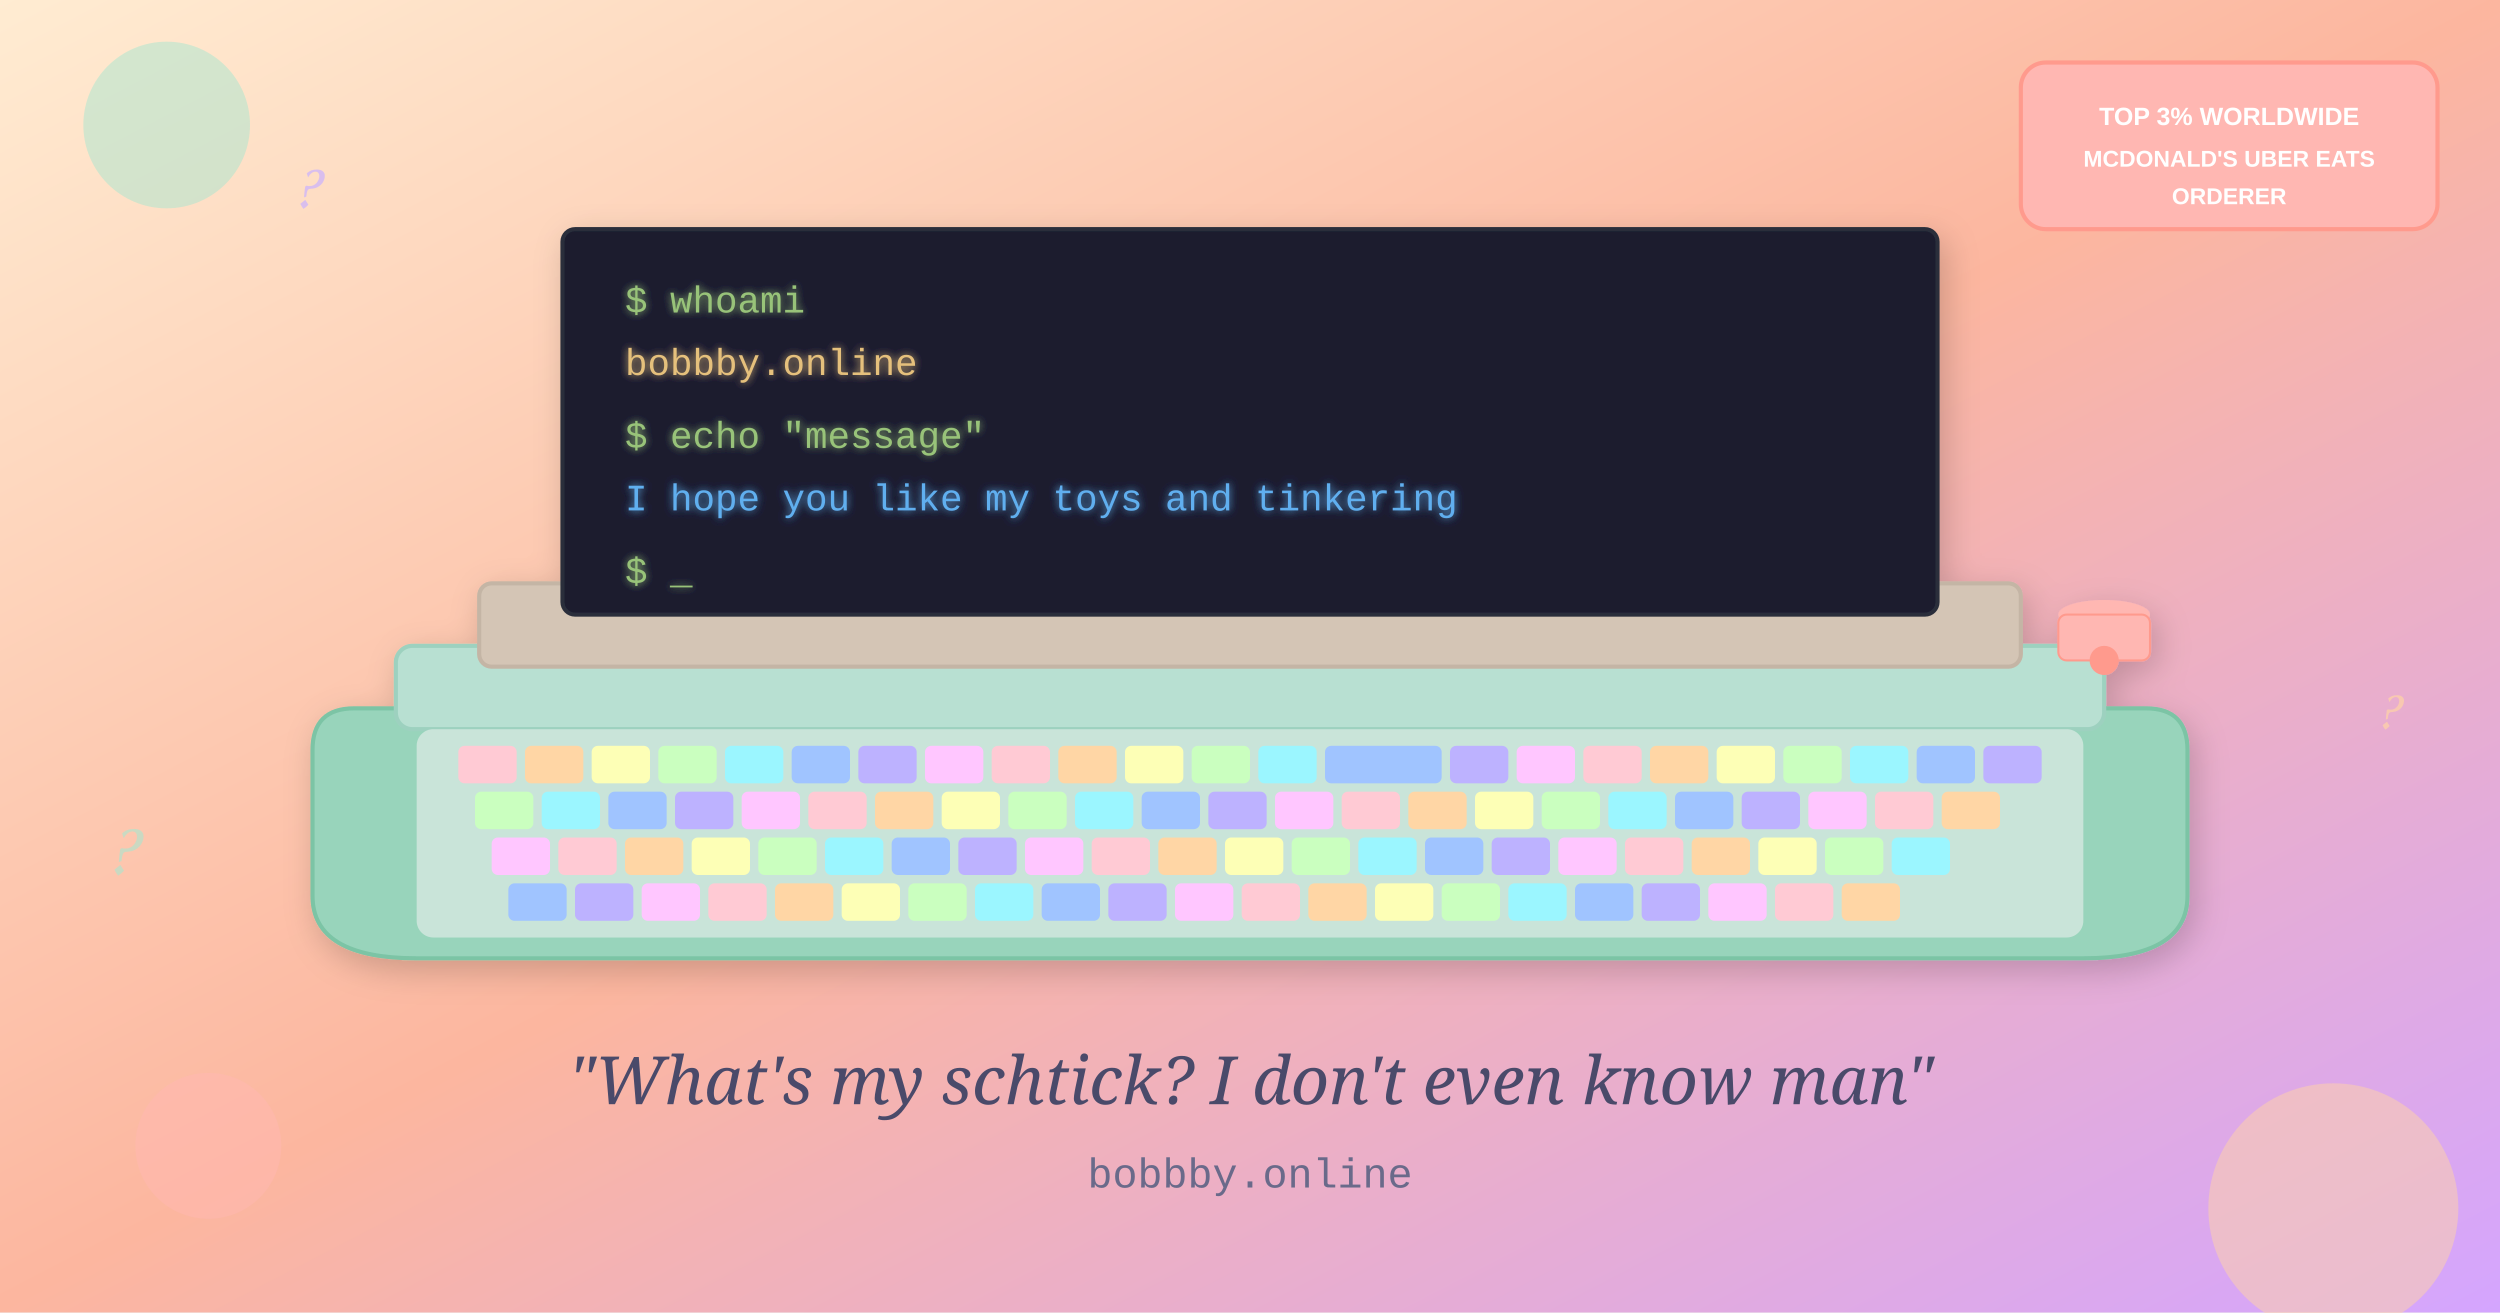
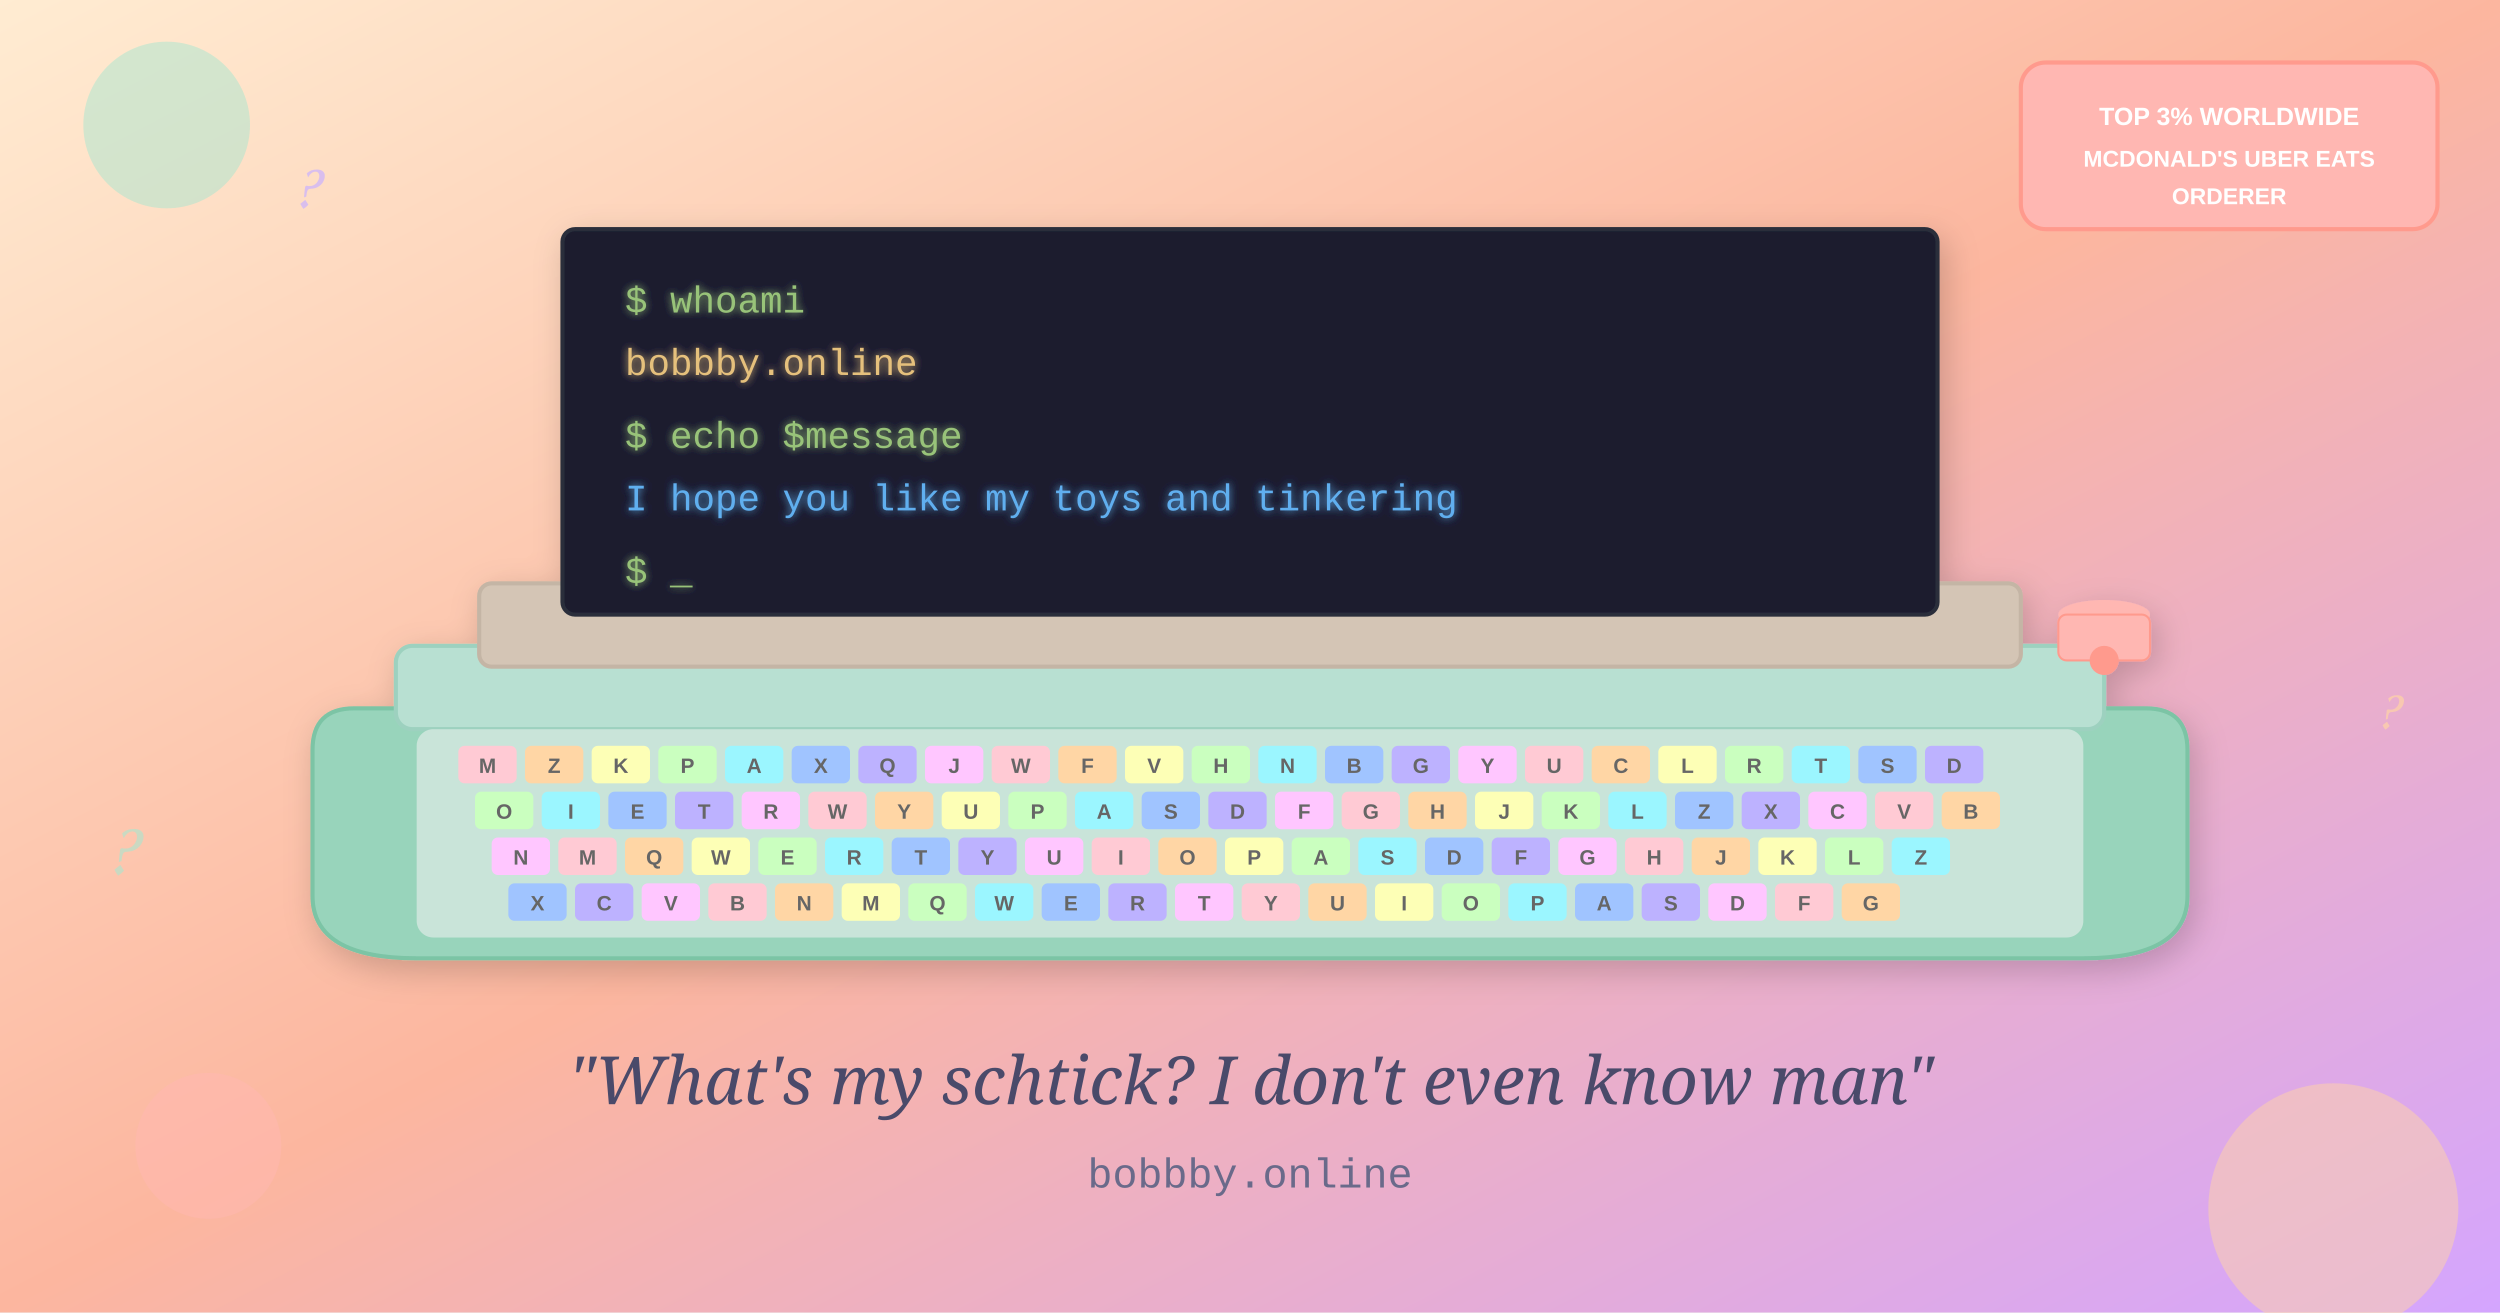
<svg xmlns="http://www.w3.org/2000/svg" viewBox="0 0 1200 630" width="1200" height="630">
  <defs>
    <linearGradient id="bgGradient" x1="0%" y1="0%" x2="100%" y2="100%">
      <stop offset="0%" style="stop-color:#ffecd2" />
      <stop offset="50%" style="stop-color:#fcb69f" />
      <stop offset="100%" style="stop-color:#d4a5ff" />
    </linearGradient>
    <filter id="glow" x="-20%" y="-20%" width="140%" height="140%">
      <feGaussianBlur stdDeviation="2" result="coloredBlur" />
      <feMerge>
        <feMergeNode in="coloredBlur" />
        <feMergeNode in="SourceGraphic" />
      </feMerge>
    </filter>
    <filter id="shadow" x="-10%" y="-10%" width="120%" height="130%">
      <feDropShadow dx="3" dy="5" stdDeviation="8" flood-color="#00000030" />
    </filter>
  </defs>
  <rect width="1200" height="630" fill="url(#bgGradient)" />
  <circle cx="80" cy="60" r="40" fill="#a8e6cf" opacity="0.5" />
  <circle cx="1120" cy="580" r="60" fill="#ffd3a5" opacity="0.5" />
  <circle cx="1100" cy="80" r="30" fill="#c9b1ff" opacity="0.6" />
  <circle cx="100" cy="550" r="35" fill="#ffb7b2" opacity="0.5" />
  <g transform="translate(150, 80)" filter="url(#shadow)">
    <path d="M50,380 Q0,380 0,350 L0,280 Q0,260 20,260 L880,260 Q900,260 900,280 L900,350 Q900,380 850,380 Z" fill="#98d4bb" stroke="#7bc4a5" stroke-width="2" />
    <rect x="40" y="230" width="820" height="40" rx="8" fill="#b8e0d2" stroke="#9dd1bf" stroke-width="2" />
    <rect x="80" y="200" width="740" height="40" rx="6" fill="#d4c5b5" stroke="#c4b5a5" stroke-width="2" />
    <rect x="120" y="30" width="660" height="185" rx="6" fill="#1a1a2e" stroke="#2a2f3b" stroke-width="2" />
    <g filter="url(#glow)" font-family="Courier New, monospace" font-size="18">
      <text x="150" y="70" fill="#98c379">$ whoami</text>
      <text x="150" y="100" fill="#e5c07b">bobbby.online</text>
-       <text x="150" y="135" fill="#98c379">$ echo "message"</text>
+       <text x="150" y="135" fill="#98c379">$ echo $message</text>
      <text x="150" y="165" fill="#61afef">I hope you like my toys and tinkering</text>
      <text x="150" y="200" fill="#98c379">$ _</text>
    </g>
    <rect x="50" y="270" width="800" height="100" rx="8" fill="#c9e4d9" />
-     <g transform="translate(70, 278)">
+     <g transform="translate(70, 278)" font-family="Arial, sans-serif" font-size="10" font-weight="bold">
      <rect x="0" y="0" width="28" height="18" rx="3" fill="#ffcad4" />
+       <text x="14" y="13" text-anchor="middle" fill="#666">M</text>
      <rect x="32" y="0" width="28" height="18" rx="3" fill="#ffd6a5" />
+       <text x="46" y="13" text-anchor="middle" fill="#666">Z</text>
      <rect x="64" y="0" width="28" height="18" rx="3" fill="#fdffb6" />
+       <text x="78" y="13" text-anchor="middle" fill="#666">K</text>
      <rect x="96" y="0" width="28" height="18" rx="3" fill="#caffbf" />
+       <text x="110" y="13" text-anchor="middle" fill="#666">P</text>
      <rect x="128" y="0" width="28" height="18" rx="3" fill="#9bf6ff" />
+       <text x="142" y="13" text-anchor="middle" fill="#666">A</text>
      <rect x="160" y="0" width="28" height="18" rx="3" fill="#a0c4ff" />
+       <text x="174" y="13" text-anchor="middle" fill="#666">X</text>
      <rect x="192" y="0" width="28" height="18" rx="3" fill="#bdb2ff" />
+       <text x="206" y="13" text-anchor="middle" fill="#666">Q</text>
      <rect x="224" y="0" width="28" height="18" rx="3" fill="#ffc6ff" />
+       <text x="238" y="13" text-anchor="middle" fill="#666">J</text>
      <rect x="256" y="0" width="28" height="18" rx="3" fill="#ffcad4" />
+       <text x="270" y="13" text-anchor="middle" fill="#666">W</text>
      <rect x="288" y="0" width="28" height="18" rx="3" fill="#ffd6a5" />
+       <text x="302" y="13" text-anchor="middle" fill="#666">F</text>
      <rect x="320" y="0" width="28" height="18" rx="3" fill="#fdffb6" />
+       <text x="334" y="13" text-anchor="middle" fill="#666">V</text>
      <rect x="352" y="0" width="28" height="18" rx="3" fill="#caffbf" />
+       <text x="366" y="13" text-anchor="middle" fill="#666">H</text>
      <rect x="384" y="0" width="28" height="18" rx="3" fill="#9bf6ff" />
-       <rect x="416" y="0" width="56" height="18" rx="3" fill="#a0c4ff" />
-       <rect x="476" y="0" width="28" height="18" rx="3" fill="#bdb2ff" />
-       <rect x="508" y="0" width="28" height="18" rx="3" fill="#ffc6ff" />
-       <rect x="540" y="0" width="28" height="18" rx="3" fill="#ffcad4" />
-       <rect x="572" y="0" width="28" height="18" rx="3" fill="#ffd6a5" />
-       <rect x="604" y="0" width="28" height="18" rx="3" fill="#fdffb6" />
-       <rect x="636" y="0" width="28" height="18" rx="3" fill="#caffbf" />
-       <rect x="668" y="0" width="28" height="18" rx="3" fill="#9bf6ff" />
-       <rect x="700" y="0" width="28" height="18" rx="3" fill="#a0c4ff" />
-       <rect x="732" y="0" width="28" height="18" rx="3" fill="#bdb2ff" />
-     </g>
-     <g transform="translate(78, 300)">
+       <text x="398" y="13" text-anchor="middle" fill="#666">N</text>
+       <rect x="416" y="0" width="28" height="18" rx="3" fill="#a0c4ff" />
+       <text x="430" y="13" text-anchor="middle" fill="#666">B</text>
+       <rect x="448" y="0" width="28" height="18" rx="3" fill="#bdb2ff" />
+       <text x="462" y="13" text-anchor="middle" fill="#666">G</text>
+       <rect x="480" y="0" width="28" height="18" rx="3" fill="#ffc6ff" />
+       <text x="494" y="13" text-anchor="middle" fill="#666">Y</text>
+       <rect x="512" y="0" width="28" height="18" rx="3" fill="#ffcad4" />
+       <text x="526" y="13" text-anchor="middle" fill="#666">U</text>
+       <rect x="544" y="0" width="28" height="18" rx="3" fill="#ffd6a5" />
+       <text x="558" y="13" text-anchor="middle" fill="#666">C</text>
+       <rect x="576" y="0" width="28" height="18" rx="3" fill="#fdffb6" />
+       <text x="590" y="13" text-anchor="middle" fill="#666">L</text>
+       <rect x="608" y="0" width="28" height="18" rx="3" fill="#caffbf" />
+       <text x="622" y="13" text-anchor="middle" fill="#666">R</text>
+       <rect x="640" y="0" width="28" height="18" rx="3" fill="#9bf6ff" />
+       <text x="654" y="13" text-anchor="middle" fill="#666">T</text>
+       <rect x="672" y="0" width="28" height="18" rx="3" fill="#a0c4ff" />
+       <text x="686" y="13" text-anchor="middle" fill="#666">S</text>
+       <rect x="704" y="0" width="28" height="18" rx="3" fill="#bdb2ff" />
+       <text x="718" y="13" text-anchor="middle" fill="#666">D</text>
+     </g>
+     <g transform="translate(78, 300)" font-family="Arial, sans-serif" font-size="10" font-weight="bold">
      <rect x="0" y="0" width="28" height="18" rx="3" fill="#caffbf" />
+       <text x="14" y="13" text-anchor="middle" fill="#666">O</text>
      <rect x="32" y="0" width="28" height="18" rx="3" fill="#9bf6ff" />
+       <text x="46" y="13" text-anchor="middle" fill="#666">I</text>
      <rect x="64" y="0" width="28" height="18" rx="3" fill="#a0c4ff" />
+       <text x="78" y="13" text-anchor="middle" fill="#666">E</text>
      <rect x="96" y="0" width="28" height="18" rx="3" fill="#bdb2ff" />
+       <text x="110" y="13" text-anchor="middle" fill="#666">T</text>
      <rect x="128" y="0" width="28" height="18" rx="3" fill="#ffc6ff" />
+       <text x="142" y="13" text-anchor="middle" fill="#666">R</text>
      <rect x="160" y="0" width="28" height="18" rx="3" fill="#ffcad4" />
+       <text x="174" y="13" text-anchor="middle" fill="#666">W</text>
      <rect x="192" y="0" width="28" height="18" rx="3" fill="#ffd6a5" />
+       <text x="206" y="13" text-anchor="middle" fill="#666">Y</text>
      <rect x="224" y="0" width="28" height="18" rx="3" fill="#fdffb6" />
+       <text x="238" y="13" text-anchor="middle" fill="#666">U</text>
      <rect x="256" y="0" width="28" height="18" rx="3" fill="#caffbf" />
+       <text x="270" y="13" text-anchor="middle" fill="#666">P</text>
      <rect x="288" y="0" width="28" height="18" rx="3" fill="#9bf6ff" />
+       <text x="302" y="13" text-anchor="middle" fill="#666">A</text>
      <rect x="320" y="0" width="28" height="18" rx="3" fill="#a0c4ff" />
+       <text x="334" y="13" text-anchor="middle" fill="#666">S</text>
      <rect x="352" y="0" width="28" height="18" rx="3" fill="#bdb2ff" />
+       <text x="366" y="13" text-anchor="middle" fill="#666">D</text>
      <rect x="384" y="0" width="28" height="18" rx="3" fill="#ffc6ff" />
+       <text x="398" y="13" text-anchor="middle" fill="#666">F</text>
      <rect x="416" y="0" width="28" height="18" rx="3" fill="#ffcad4" />
+       <text x="430" y="13" text-anchor="middle" fill="#666">G</text>
      <rect x="448" y="0" width="28" height="18" rx="3" fill="#ffd6a5" />
+       <text x="462" y="13" text-anchor="middle" fill="#666">H</text>
      <rect x="480" y="0" width="28" height="18" rx="3" fill="#fdffb6" />
+       <text x="494" y="13" text-anchor="middle" fill="#666">J</text>
      <rect x="512" y="0" width="28" height="18" rx="3" fill="#caffbf" />
+       <text x="526" y="13" text-anchor="middle" fill="#666">K</text>
      <rect x="544" y="0" width="28" height="18" rx="3" fill="#9bf6ff" />
+       <text x="558" y="13" text-anchor="middle" fill="#666">L</text>
      <rect x="576" y="0" width="28" height="18" rx="3" fill="#a0c4ff" />
+       <text x="590" y="13" text-anchor="middle" fill="#666">Z</text>
      <rect x="608" y="0" width="28" height="18" rx="3" fill="#bdb2ff" />
+       <text x="622" y="13" text-anchor="middle" fill="#666">X</text>
      <rect x="640" y="0" width="28" height="18" rx="3" fill="#ffc6ff" />
+       <text x="654" y="13" text-anchor="middle" fill="#666">C</text>
      <rect x="672" y="0" width="28" height="18" rx="3" fill="#ffcad4" />
+       <text x="686" y="13" text-anchor="middle" fill="#666">V</text>
      <rect x="704" y="0" width="28" height="18" rx="3" fill="#ffd6a5" />
-     </g>
-     <g transform="translate(86, 322)">
+       <text x="718" y="13" text-anchor="middle" fill="#666">B</text>
+     </g>
+     <g transform="translate(86, 322)" font-family="Arial, sans-serif" font-size="10" font-weight="bold">
      <rect x="0" y="0" width="28" height="18" rx="3" fill="#ffc6ff" />
+       <text x="14" y="13" text-anchor="middle" fill="#666">N</text>
      <rect x="32" y="0" width="28" height="18" rx="3" fill="#ffcad4" />
+       <text x="46" y="13" text-anchor="middle" fill="#666">M</text>
      <rect x="64" y="0" width="28" height="18" rx="3" fill="#ffd6a5" />
+       <text x="78" y="13" text-anchor="middle" fill="#666">Q</text>
      <rect x="96" y="0" width="28" height="18" rx="3" fill="#fdffb6" />
+       <text x="110" y="13" text-anchor="middle" fill="#666">W</text>
      <rect x="128" y="0" width="28" height="18" rx="3" fill="#caffbf" />
+       <text x="142" y="13" text-anchor="middle" fill="#666">E</text>
      <rect x="160" y="0" width="28" height="18" rx="3" fill="#9bf6ff" />
+       <text x="174" y="13" text-anchor="middle" fill="#666">R</text>
      <rect x="192" y="0" width="28" height="18" rx="3" fill="#a0c4ff" />
+       <text x="206" y="13" text-anchor="middle" fill="#666">T</text>
      <rect x="224" y="0" width="28" height="18" rx="3" fill="#bdb2ff" />
+       <text x="238" y="13" text-anchor="middle" fill="#666">Y</text>
      <rect x="256" y="0" width="28" height="18" rx="3" fill="#ffc6ff" />
+       <text x="270" y="13" text-anchor="middle" fill="#666">U</text>
      <rect x="288" y="0" width="28" height="18" rx="3" fill="#ffcad4" />
+       <text x="302" y="13" text-anchor="middle" fill="#666">I</text>
      <rect x="320" y="0" width="28" height="18" rx="3" fill="#ffd6a5" />
+       <text x="334" y="13" text-anchor="middle" fill="#666">O</text>
      <rect x="352" y="0" width="28" height="18" rx="3" fill="#fdffb6" />
+       <text x="366" y="13" text-anchor="middle" fill="#666">P</text>
      <rect x="384" y="0" width="28" height="18" rx="3" fill="#caffbf" />
+       <text x="398" y="13" text-anchor="middle" fill="#666">A</text>
      <rect x="416" y="0" width="28" height="18" rx="3" fill="#9bf6ff" />
+       <text x="430" y="13" text-anchor="middle" fill="#666">S</text>
      <rect x="448" y="0" width="28" height="18" rx="3" fill="#a0c4ff" />
+       <text x="462" y="13" text-anchor="middle" fill="#666">D</text>
      <rect x="480" y="0" width="28" height="18" rx="3" fill="#bdb2ff" />
+       <text x="494" y="13" text-anchor="middle" fill="#666">F</text>
      <rect x="512" y="0" width="28" height="18" rx="3" fill="#ffc6ff" />
+       <text x="526" y="13" text-anchor="middle" fill="#666">G</text>
      <rect x="544" y="0" width="28" height="18" rx="3" fill="#ffcad4" />
+       <text x="558" y="13" text-anchor="middle" fill="#666">H</text>
      <rect x="576" y="0" width="28" height="18" rx="3" fill="#ffd6a5" />
+       <text x="590" y="13" text-anchor="middle" fill="#666">J</text>
      <rect x="608" y="0" width="28" height="18" rx="3" fill="#fdffb6" />
+       <text x="622" y="13" text-anchor="middle" fill="#666">K</text>
      <rect x="640" y="0" width="28" height="18" rx="3" fill="#caffbf" />
+       <text x="654" y="13" text-anchor="middle" fill="#666">L</text>
      <rect x="672" y="0" width="28" height="18" rx="3" fill="#9bf6ff" />
-     </g>
-     <g transform="translate(94, 344)">
+       <text x="686" y="13" text-anchor="middle" fill="#666">Z</text>
+     </g>
+     <g transform="translate(94, 344)" font-family="Arial, sans-serif" font-size="10" font-weight="bold">
      <rect x="0" y="0" width="28" height="18" rx="3" fill="#a0c4ff" />
+       <text x="14" y="13" text-anchor="middle" fill="#666">X</text>
      <rect x="32" y="0" width="28" height="18" rx="3" fill="#bdb2ff" />
+       <text x="46" y="13" text-anchor="middle" fill="#666">C</text>
      <rect x="64" y="0" width="28" height="18" rx="3" fill="#ffc6ff" />
+       <text x="78" y="13" text-anchor="middle" fill="#666">V</text>
      <rect x="96" y="0" width="28" height="18" rx="3" fill="#ffcad4" />
+       <text x="110" y="13" text-anchor="middle" fill="#666">B</text>
      <rect x="128" y="0" width="28" height="18" rx="3" fill="#ffd6a5" />
+       <text x="142" y="13" text-anchor="middle" fill="#666">N</text>
      <rect x="160" y="0" width="28" height="18" rx="3" fill="#fdffb6" />
+       <text x="174" y="13" text-anchor="middle" fill="#666">M</text>
      <rect x="192" y="0" width="28" height="18" rx="3" fill="#caffbf" />
+       <text x="206" y="13" text-anchor="middle" fill="#666">Q</text>
      <rect x="224" y="0" width="28" height="18" rx="3" fill="#9bf6ff" />
+       <text x="238" y="13" text-anchor="middle" fill="#666">W</text>
      <rect x="256" y="0" width="28" height="18" rx="3" fill="#a0c4ff" />
+       <text x="270" y="13" text-anchor="middle" fill="#666">E</text>
      <rect x="288" y="0" width="28" height="18" rx="3" fill="#bdb2ff" />
+       <text x="302" y="13" text-anchor="middle" fill="#666">R</text>
      <rect x="320" y="0" width="28" height="18" rx="3" fill="#ffc6ff" />
+       <text x="334" y="13" text-anchor="middle" fill="#666">T</text>
      <rect x="352" y="0" width="28" height="18" rx="3" fill="#ffcad4" />
+       <text x="366" y="13" text-anchor="middle" fill="#666">Y</text>
      <rect x="384" y="0" width="28" height="18" rx="3" fill="#ffd6a5" />
+       <text x="398" y="13" text-anchor="middle" fill="#666">U</text>
      <rect x="416" y="0" width="28" height="18" rx="3" fill="#fdffb6" />
+       <text x="430" y="13" text-anchor="middle" fill="#666">I</text>
      <rect x="448" y="0" width="28" height="18" rx="3" fill="#caffbf" />
+       <text x="462" y="13" text-anchor="middle" fill="#666">O</text>
      <rect x="480" y="0" width="28" height="18" rx="3" fill="#9bf6ff" />
+       <text x="494" y="13" text-anchor="middle" fill="#666">P</text>
      <rect x="512" y="0" width="28" height="18" rx="3" fill="#a0c4ff" />
+       <text x="526" y="13" text-anchor="middle" fill="#666">A</text>
      <rect x="544" y="0" width="28" height="18" rx="3" fill="#bdb2ff" />
+       <text x="558" y="13" text-anchor="middle" fill="#666">S</text>
      <rect x="576" y="0" width="28" height="18" rx="3" fill="#ffc6ff" />
+       <text x="590" y="13" text-anchor="middle" fill="#666">D</text>
      <rect x="608" y="0" width="28" height="18" rx="3" fill="#ffcad4" />
+       <text x="622" y="13" text-anchor="middle" fill="#666">F</text>
      <rect x="640" y="0" width="28" height="18" rx="3" fill="#ffd6a5" />
+       <text x="654" y="13" text-anchor="middle" fill="#666">G</text>
    </g>
    <ellipse cx="860" cy="215" rx="22" ry="7" fill="#ffb7b2" />
    <rect x="838" y="215" width="44" height="22" rx="4" fill="#ffb7b2" stroke="#ff9a8d" stroke-width="1" />
    <circle cx="860" cy="237" r="7" fill="#ff9a8d" />
  </g>
  <text x="600" y="530" text-anchor="middle" font-family="Georgia, serif" font-size="32" font-style="italic" fill="#4a4a6a">
    "What's my schtick? I don't even know man"
  </text>
  <text x="600" y="570" text-anchor="middle" font-family="Courier New, monospace" font-size="20" fill="#6a6a8a">
    bobbby.online
  </text>
  <g transform="translate(970, 30)">
    <rect x="0" y="0" width="200" height="80" rx="12" fill="#ffb7b2" stroke="#ff9a8d" stroke-width="2" />
    <text x="100" y="30" text-anchor="middle" font-family="Arial, sans-serif" font-size="12" font-weight="bold" fill="#fff">TOP 3% WORLDWIDE</text>
    <text x="100" y="50" text-anchor="middle" font-family="Arial, sans-serif" font-size="11" font-weight="bold" fill="#fff">MCDONALD'S UBER EATS</text>
    <text x="100" y="68" text-anchor="middle" font-family="Arial, sans-serif" font-size="11" font-weight="bold" fill="#fff">ORDERER</text>
  </g>
  <text x="140" y="100" font-family="Comic Sans MS, cursive" font-size="32" fill="#c9b1ff" opacity="0.7">?</text>
  <text x="50" y="420" font-family="Comic Sans MS, cursive" font-size="38" fill="#a8e6cf" opacity="0.6">?</text>
  <text x="1140" y="350" font-family="Comic Sans MS, cursive" font-size="28" fill="#ffd3a5" opacity="0.7">?</text>
</svg>
